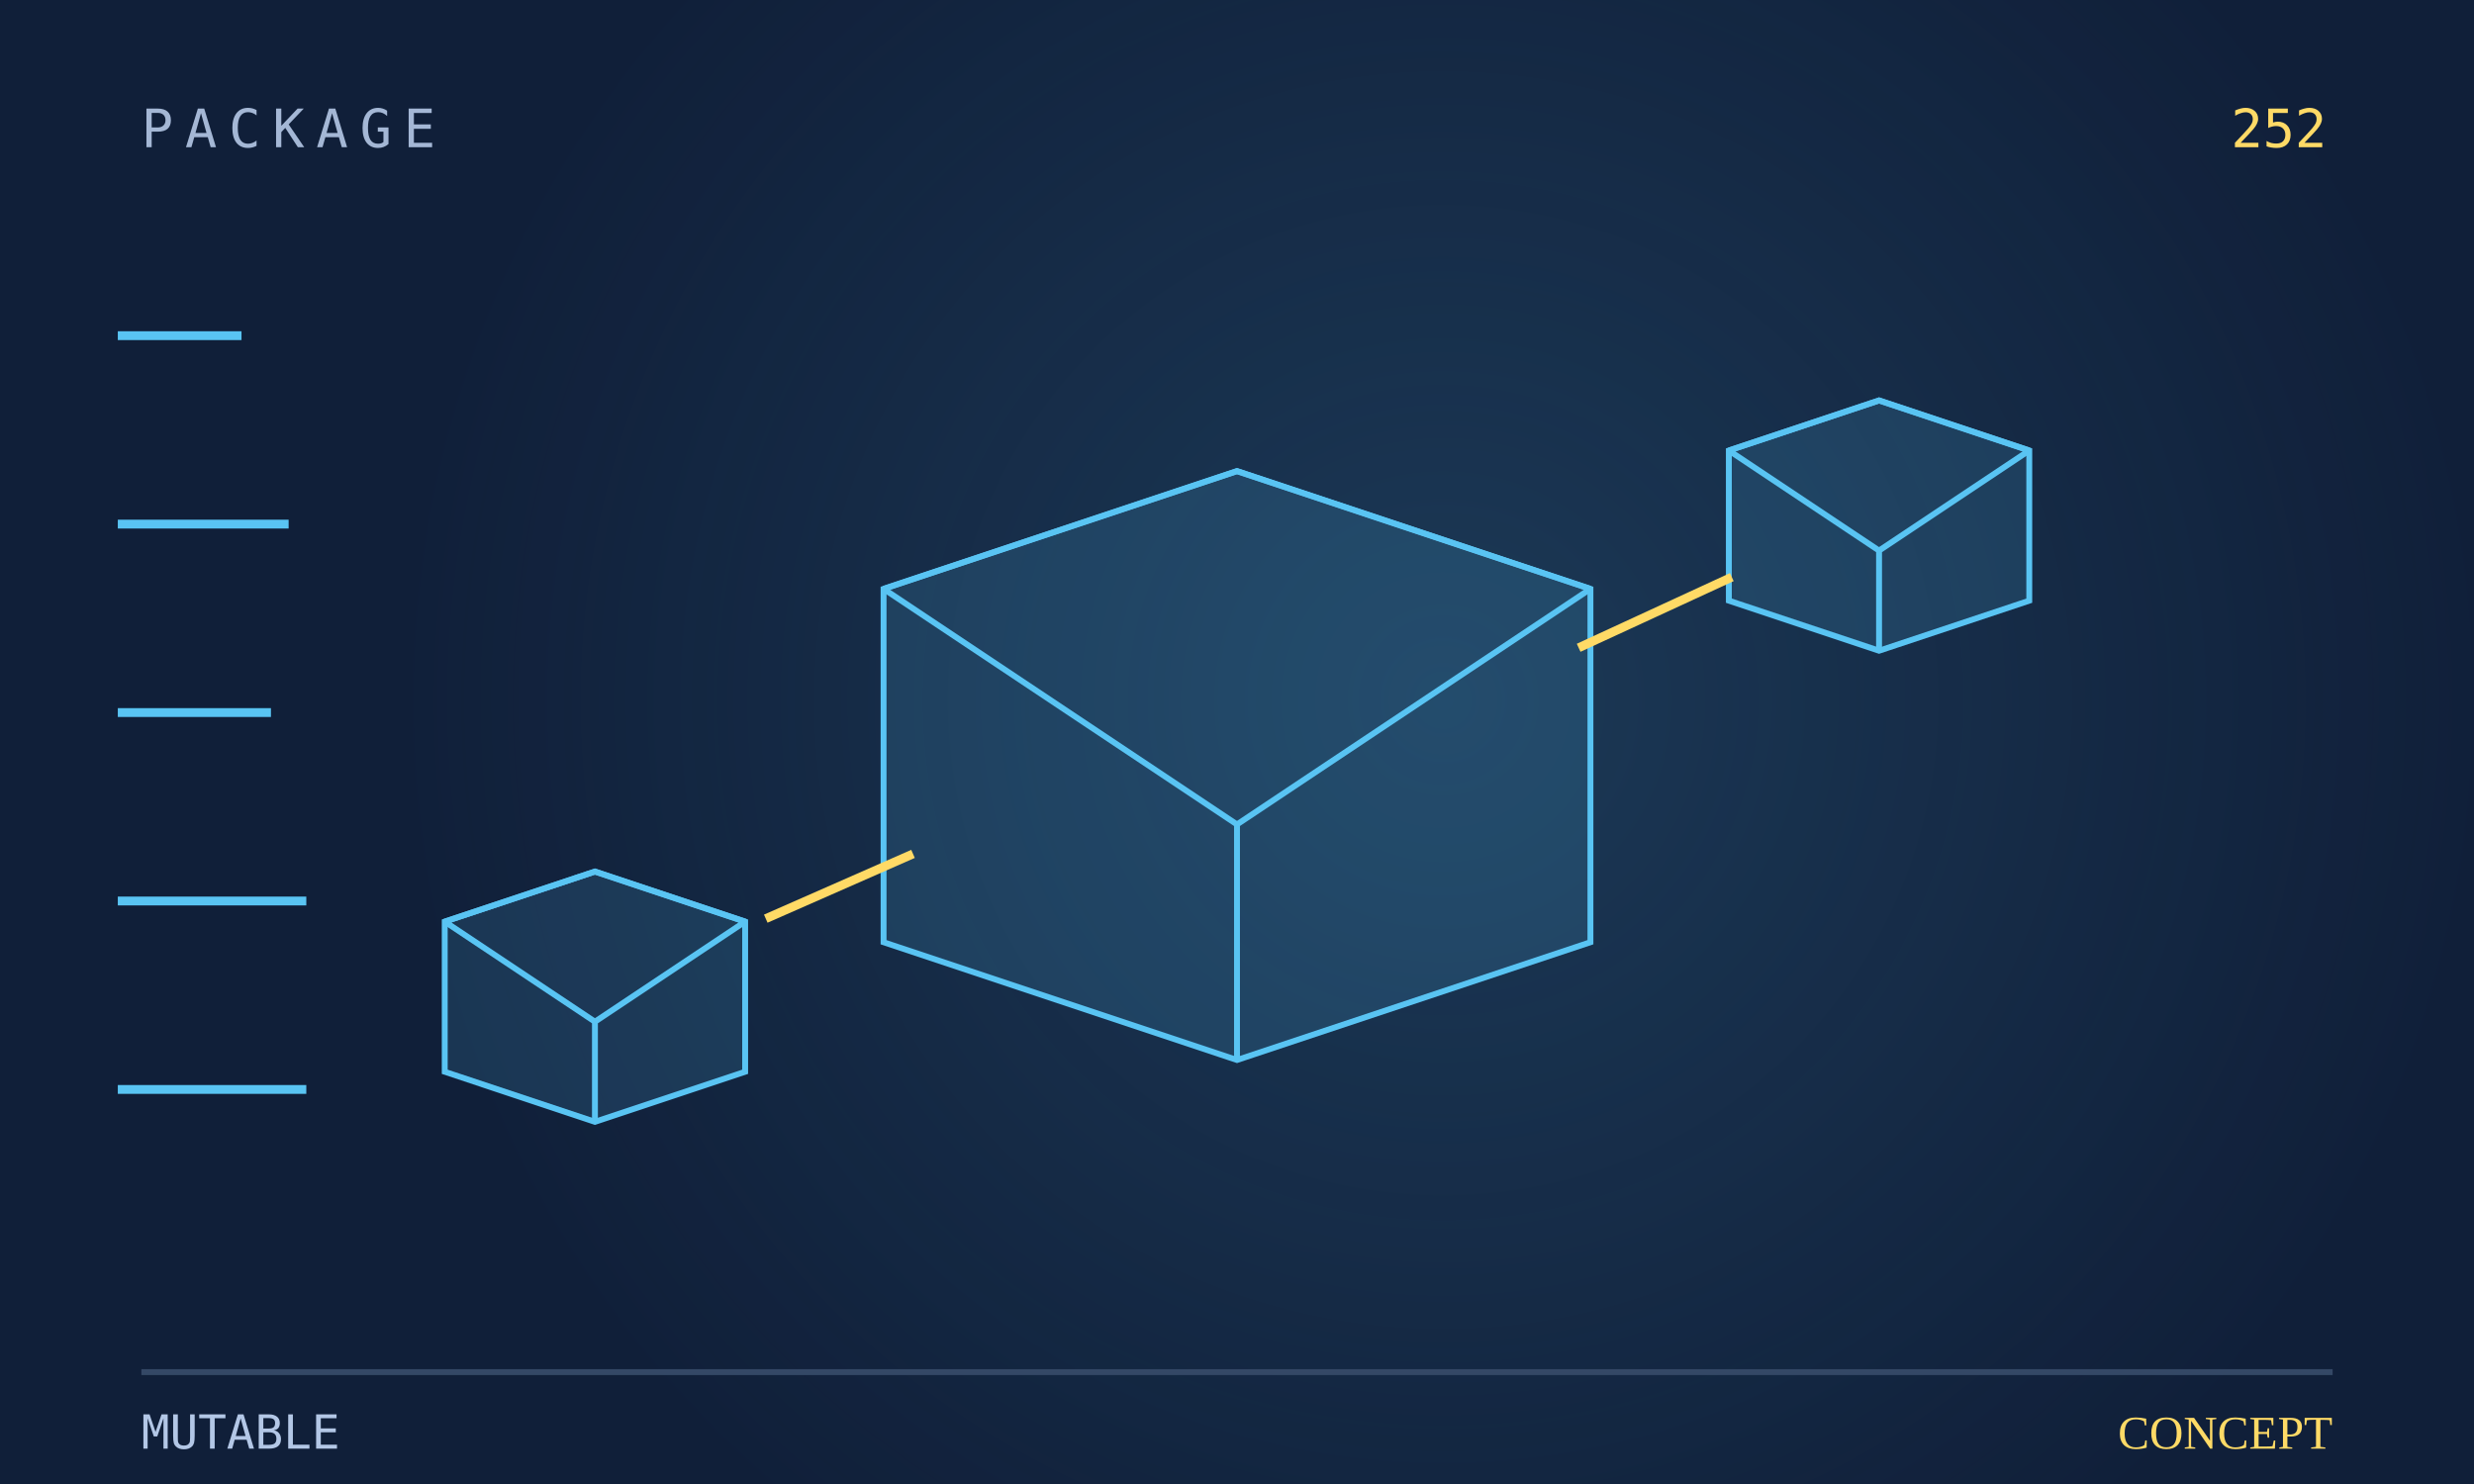
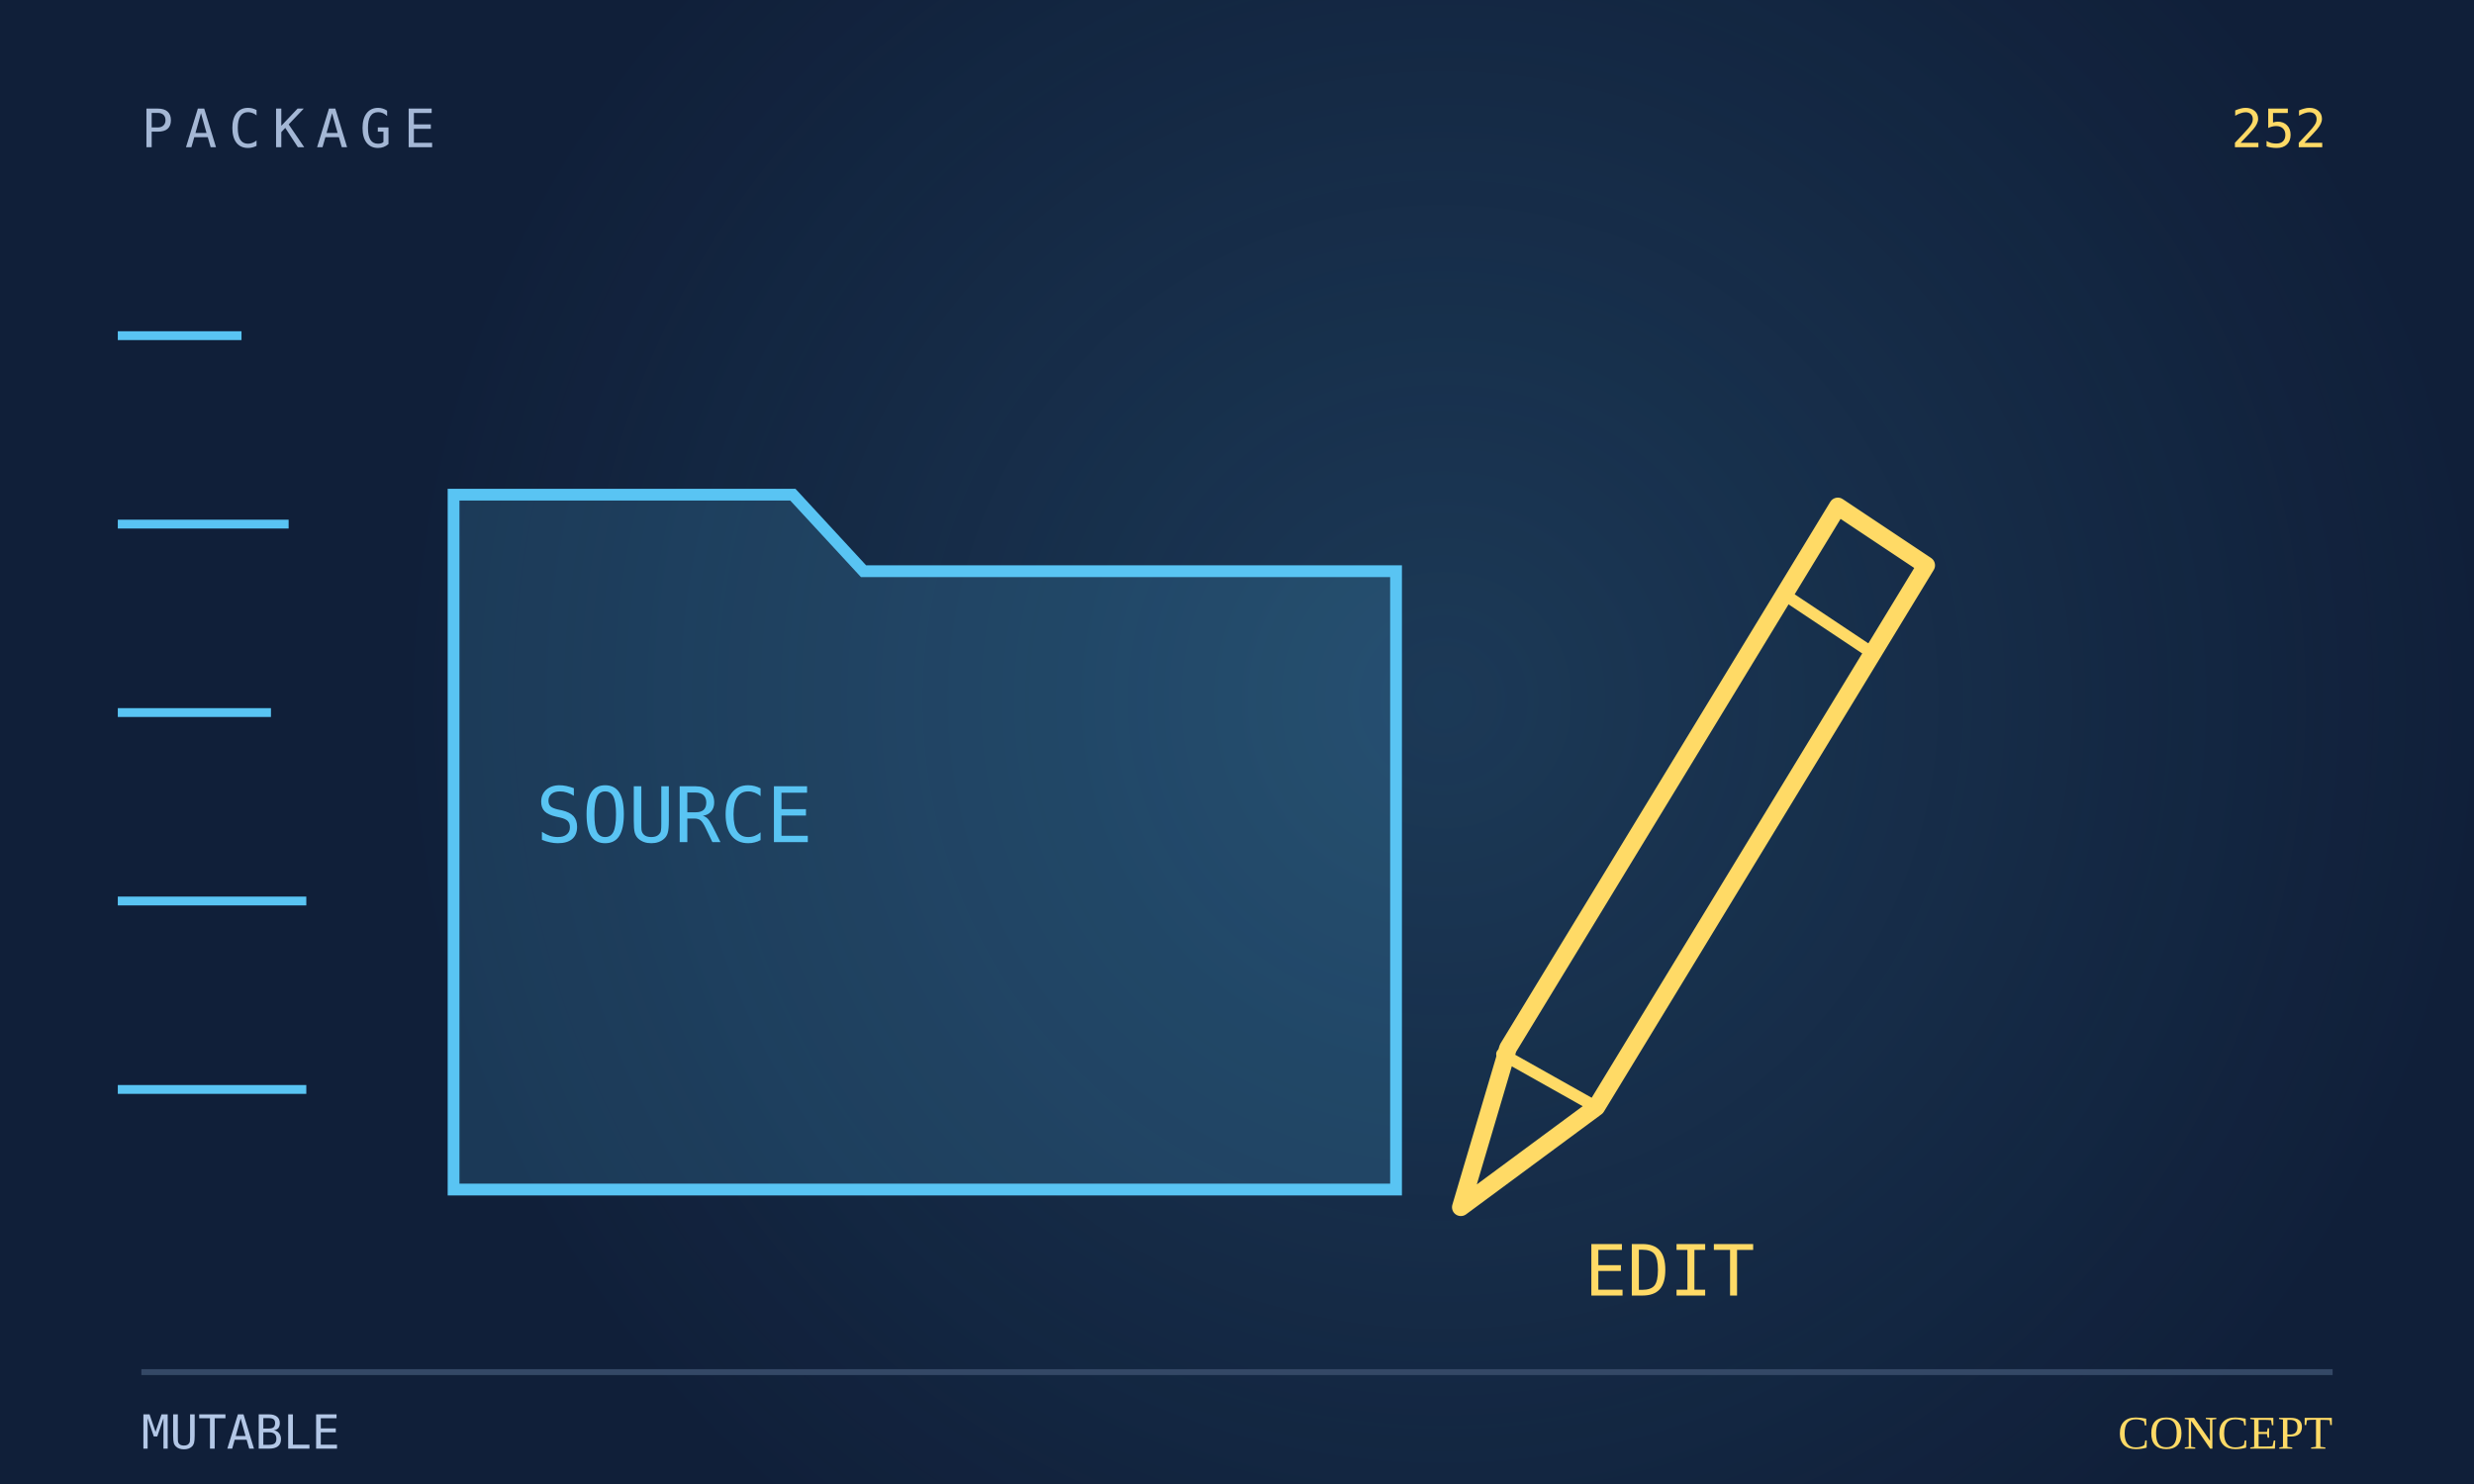
<svg xmlns="http://www.w3.org/2000/svg" class="article-cover" viewBox="0 0 420 252" role="img" aria-label="수정 가능한 패키지 용어 카드">
  <defs>
    <radialGradient id="cover-mutable-package-glow">
      <stop stop-color="hsl(198 86% 65%)" stop-opacity=".16" />
      <stop offset="1" stop-color="hsl(198 86% 65%)" stop-opacity="0" />
    </radialGradient>
    <radialGradient id="cover-mutable-package-orb" cx="30%" cy="24%">
      <stop stop-color="#eafaff" />
      <stop offset=".42" stop-color="hsl(198 86% 65%)" />
      <stop offset="1" stop-color="#142c5b" />
    </radialGradient>
  </defs>
  <rect width="420" height="252" fill="#101f39" />
  <circle cx="245" cy="119" r="175" fill="url(#cover-mutable-package-glow)" />
  <path d="M20 57L41 57" stroke="hsl(198 86% 65%)" stroke-width="1.5" fill="none" />
  <path d="M20 89L49 89" stroke="hsl(198 86% 65%)" stroke-width="1.5" fill="none" />
  <path d="M20 121L46 121" stroke="hsl(198 86% 65%)" stroke-width="1.5" fill="none" />
  <path d="M20 153L52 153" stroke="hsl(198 86% 65%)" stroke-width="1.5" fill="none" />
  <path d="M20 185L52 185" stroke="hsl(198 86% 65%)" stroke-width="1.5" fill="none" />
  <text x="24" y="25" fill="#a4b7d5" font-family="monospace" font-size="9" letter-spacing="2">PACKAGE</text>
  <text x="395" y="25" fill="#ffda66" text-anchor="end" font-family="monospace" font-size="9">252</text>
-   <g transform="translate(210 120)">
-     <path d="M0 -40L60 -20V40L0 60L-60 40V-20Z" fill="hsl(198 86% 65%)" fill-opacity=".14" stroke="hsl(198 86% 65%)" />
-     <path d="M0 20V60M0 20L60 -20M0 20L-60 -20M-60 -20L0 -40L60 -20" stroke="hsl(198 86% 65%)" fill="none" />
-   </g>
-   <g transform="translate(101 165)">
-     <path d="M0 -17L25.5 -8.5V17L0 25.5L-25.5 17V-8.5Z" fill="hsl(198 86% 65%)" fill-opacity=".14" stroke="hsl(198 86% 65%)" />
-     <path d="M0 8.5V25.5M0 8.5L25.5 -8.5M0 8.5L-25.5 -8.5M-25.5 -8.5L0 -17L25.5 -8.5" stroke="hsl(198 86% 65%)" fill="none" />
-   </g>
-   <g transform="translate(319 85)">
-     <path d="M0 -17L25.5 -8.5V17L0 25.5L-25.5 17V-8.5Z" fill="hsl(198 86% 65%)" fill-opacity=".14" stroke="hsl(198 86% 65%)" />
-     <path d="M0 8.5V25.5M0 8.5L25.5 -8.5M0 8.5L-25.5 -8.5M-25.5 -8.5L0 -17L25.5 -8.5" stroke="hsl(198 86% 65%)" fill="none" />
-   </g>
-   <path d="M130 156L155 145" stroke="#ffda66" stroke-width="1.5" fill="none" />
-   <path d="M268 110L294 98" stroke="#ffda66" stroke-width="1.5" fill="none" />
+   <path d="M77 97V84h57.6l12 13H237v105H77Z" fill="hsl(198 86% 65%)" fill-opacity=".16" stroke="hsl(198 86% 65%)" stroke-width="2" />
+   <text x="91" y="143" fill="hsl(198 86% 65%)" font-family="monospace" font-size="13">SOURCE</text>
+   <path d="M256 178l56-92 15 10-56 92-23 17Z" fill="none" stroke="#ffda66" stroke-width="3" stroke-linecap="round" stroke-linejoin="round" />
+   <path d="M303 101l15 10M255 179l16 9" fill="none" stroke="#ffda66" stroke-width="2" stroke-linecap="round" stroke-linejoin="round" />
+   <text x="269" y="220" fill="#ffda66" font-family="monospace" font-size="12">EDIT</text>
  <path d="M24 233H396" stroke="#344866" />
  <text x="24" y="246" fill="#b3c7e6" font-family="monospace" font-size="8">MUTABLE</text>
  <text x="396" y="246" text-anchor="end" fill="#ffda66" font-size="8">CONCEPT</text>
</svg>
